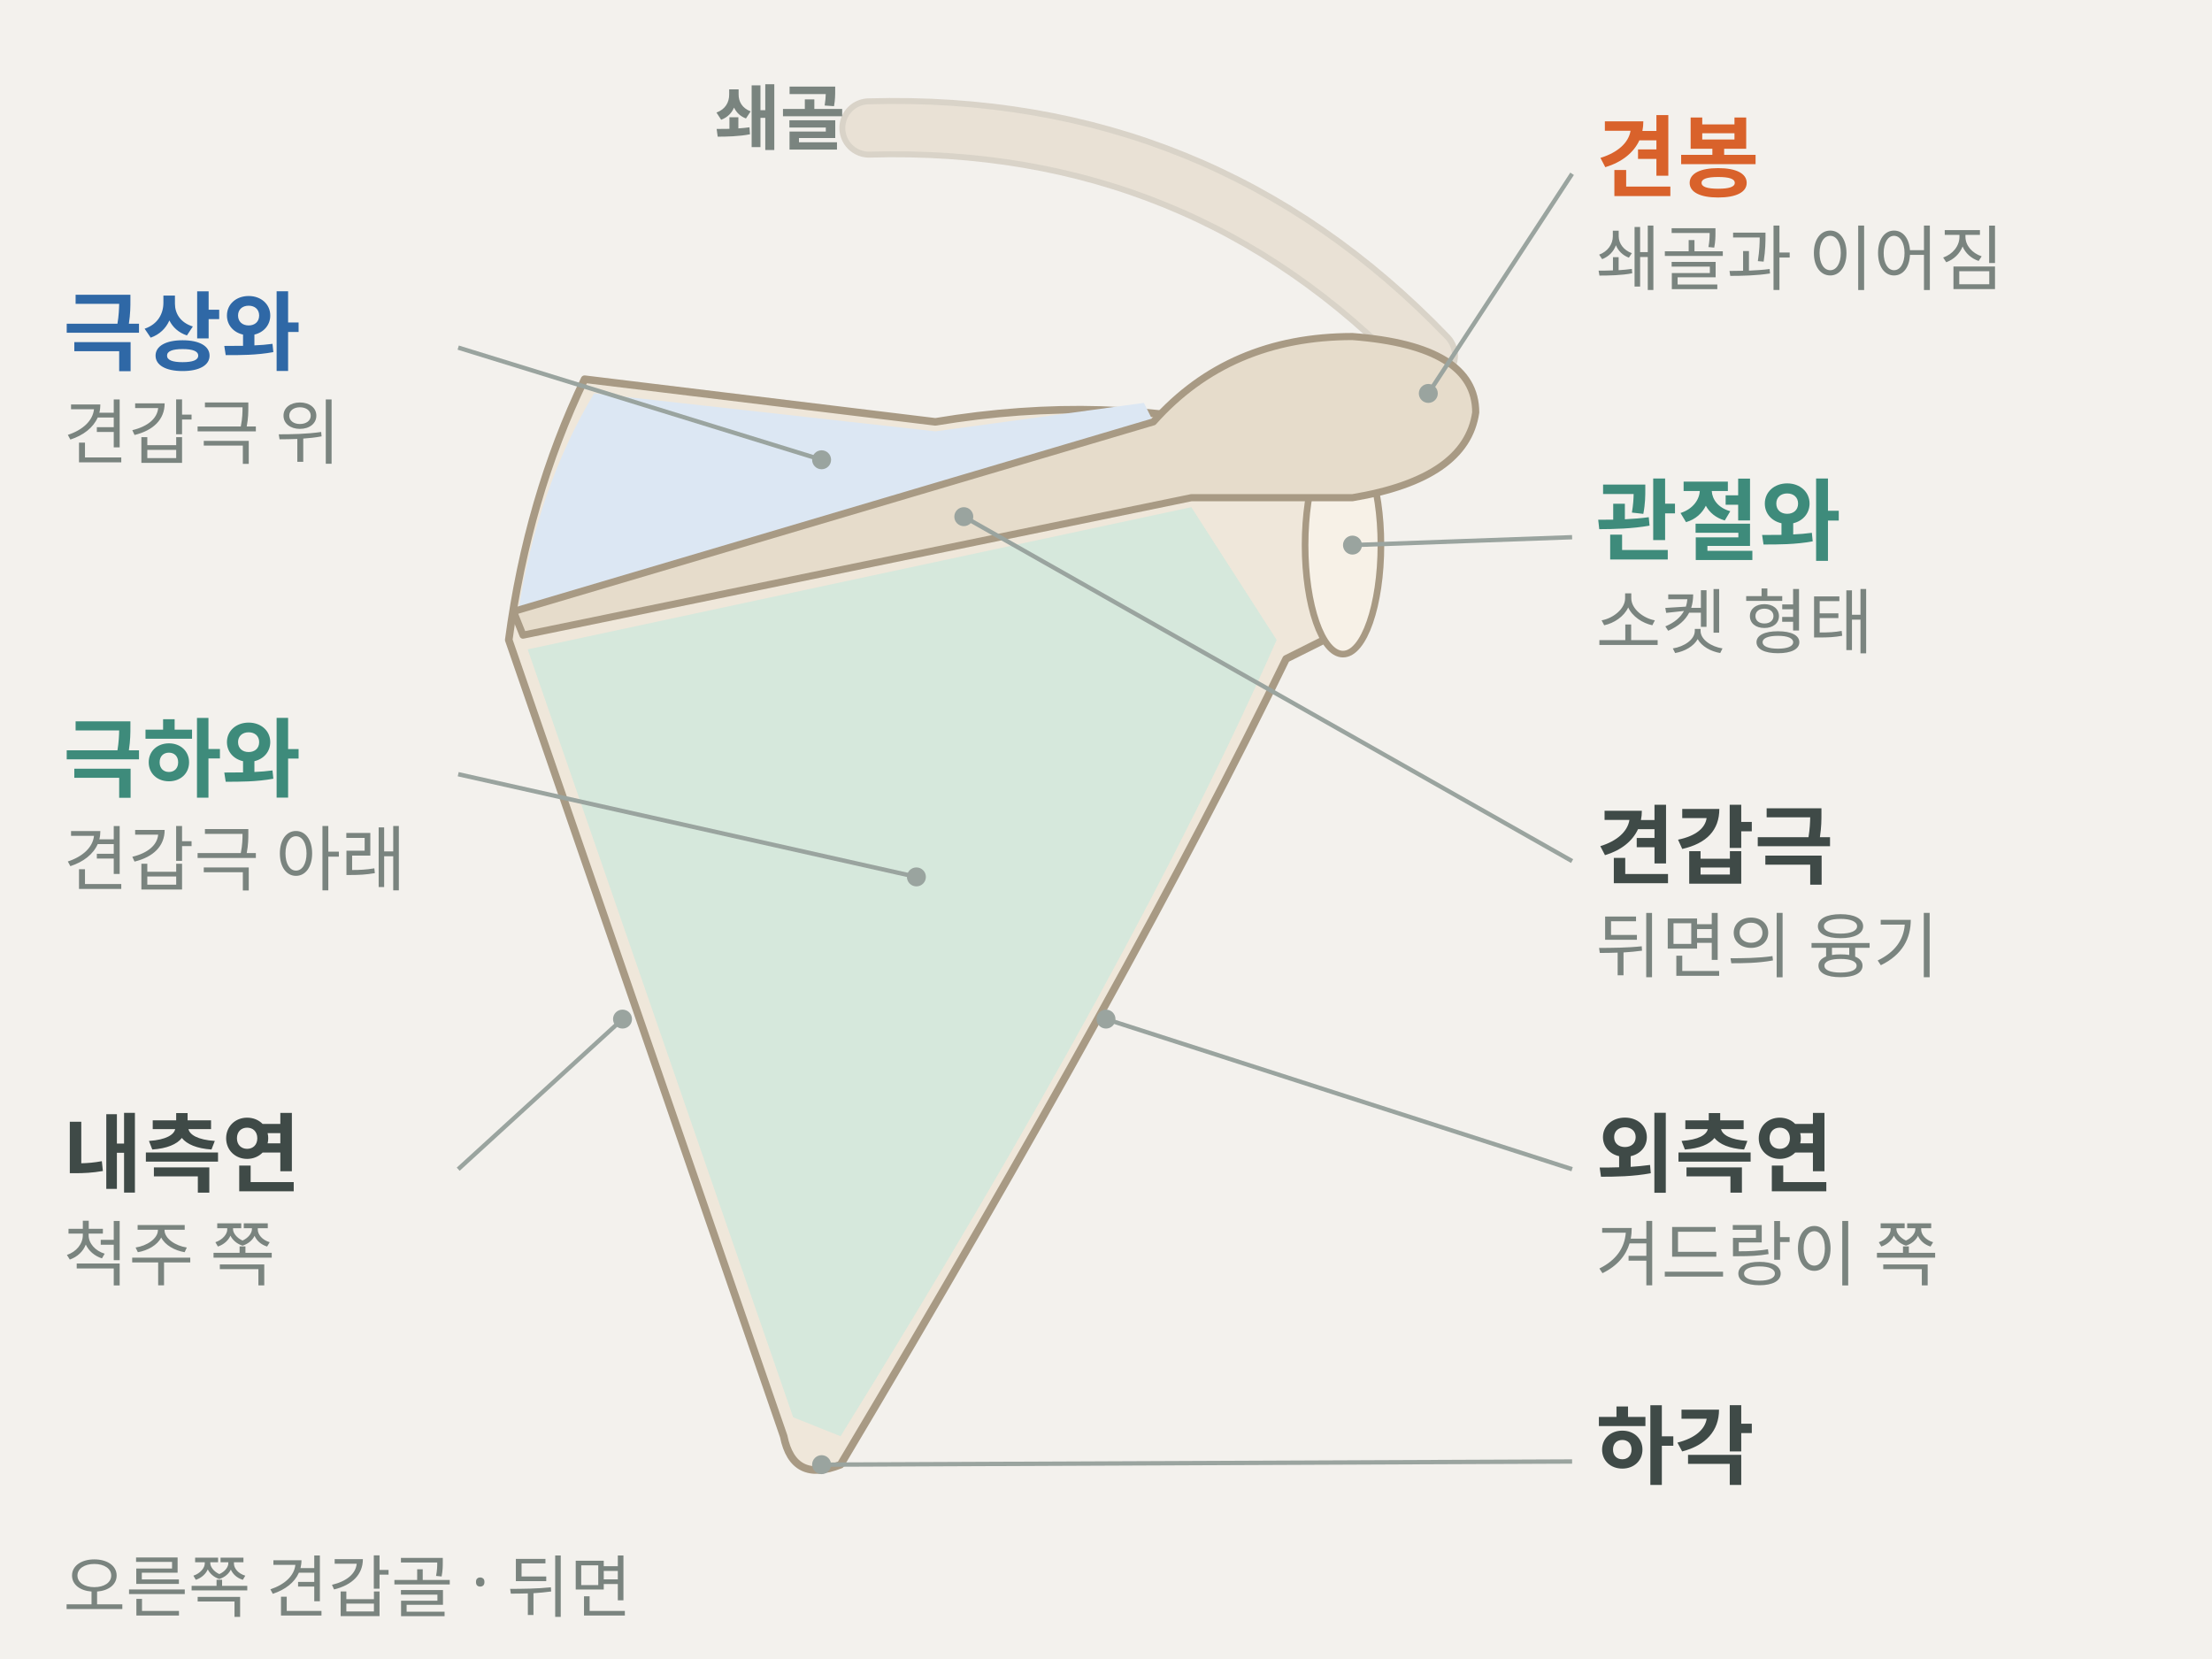
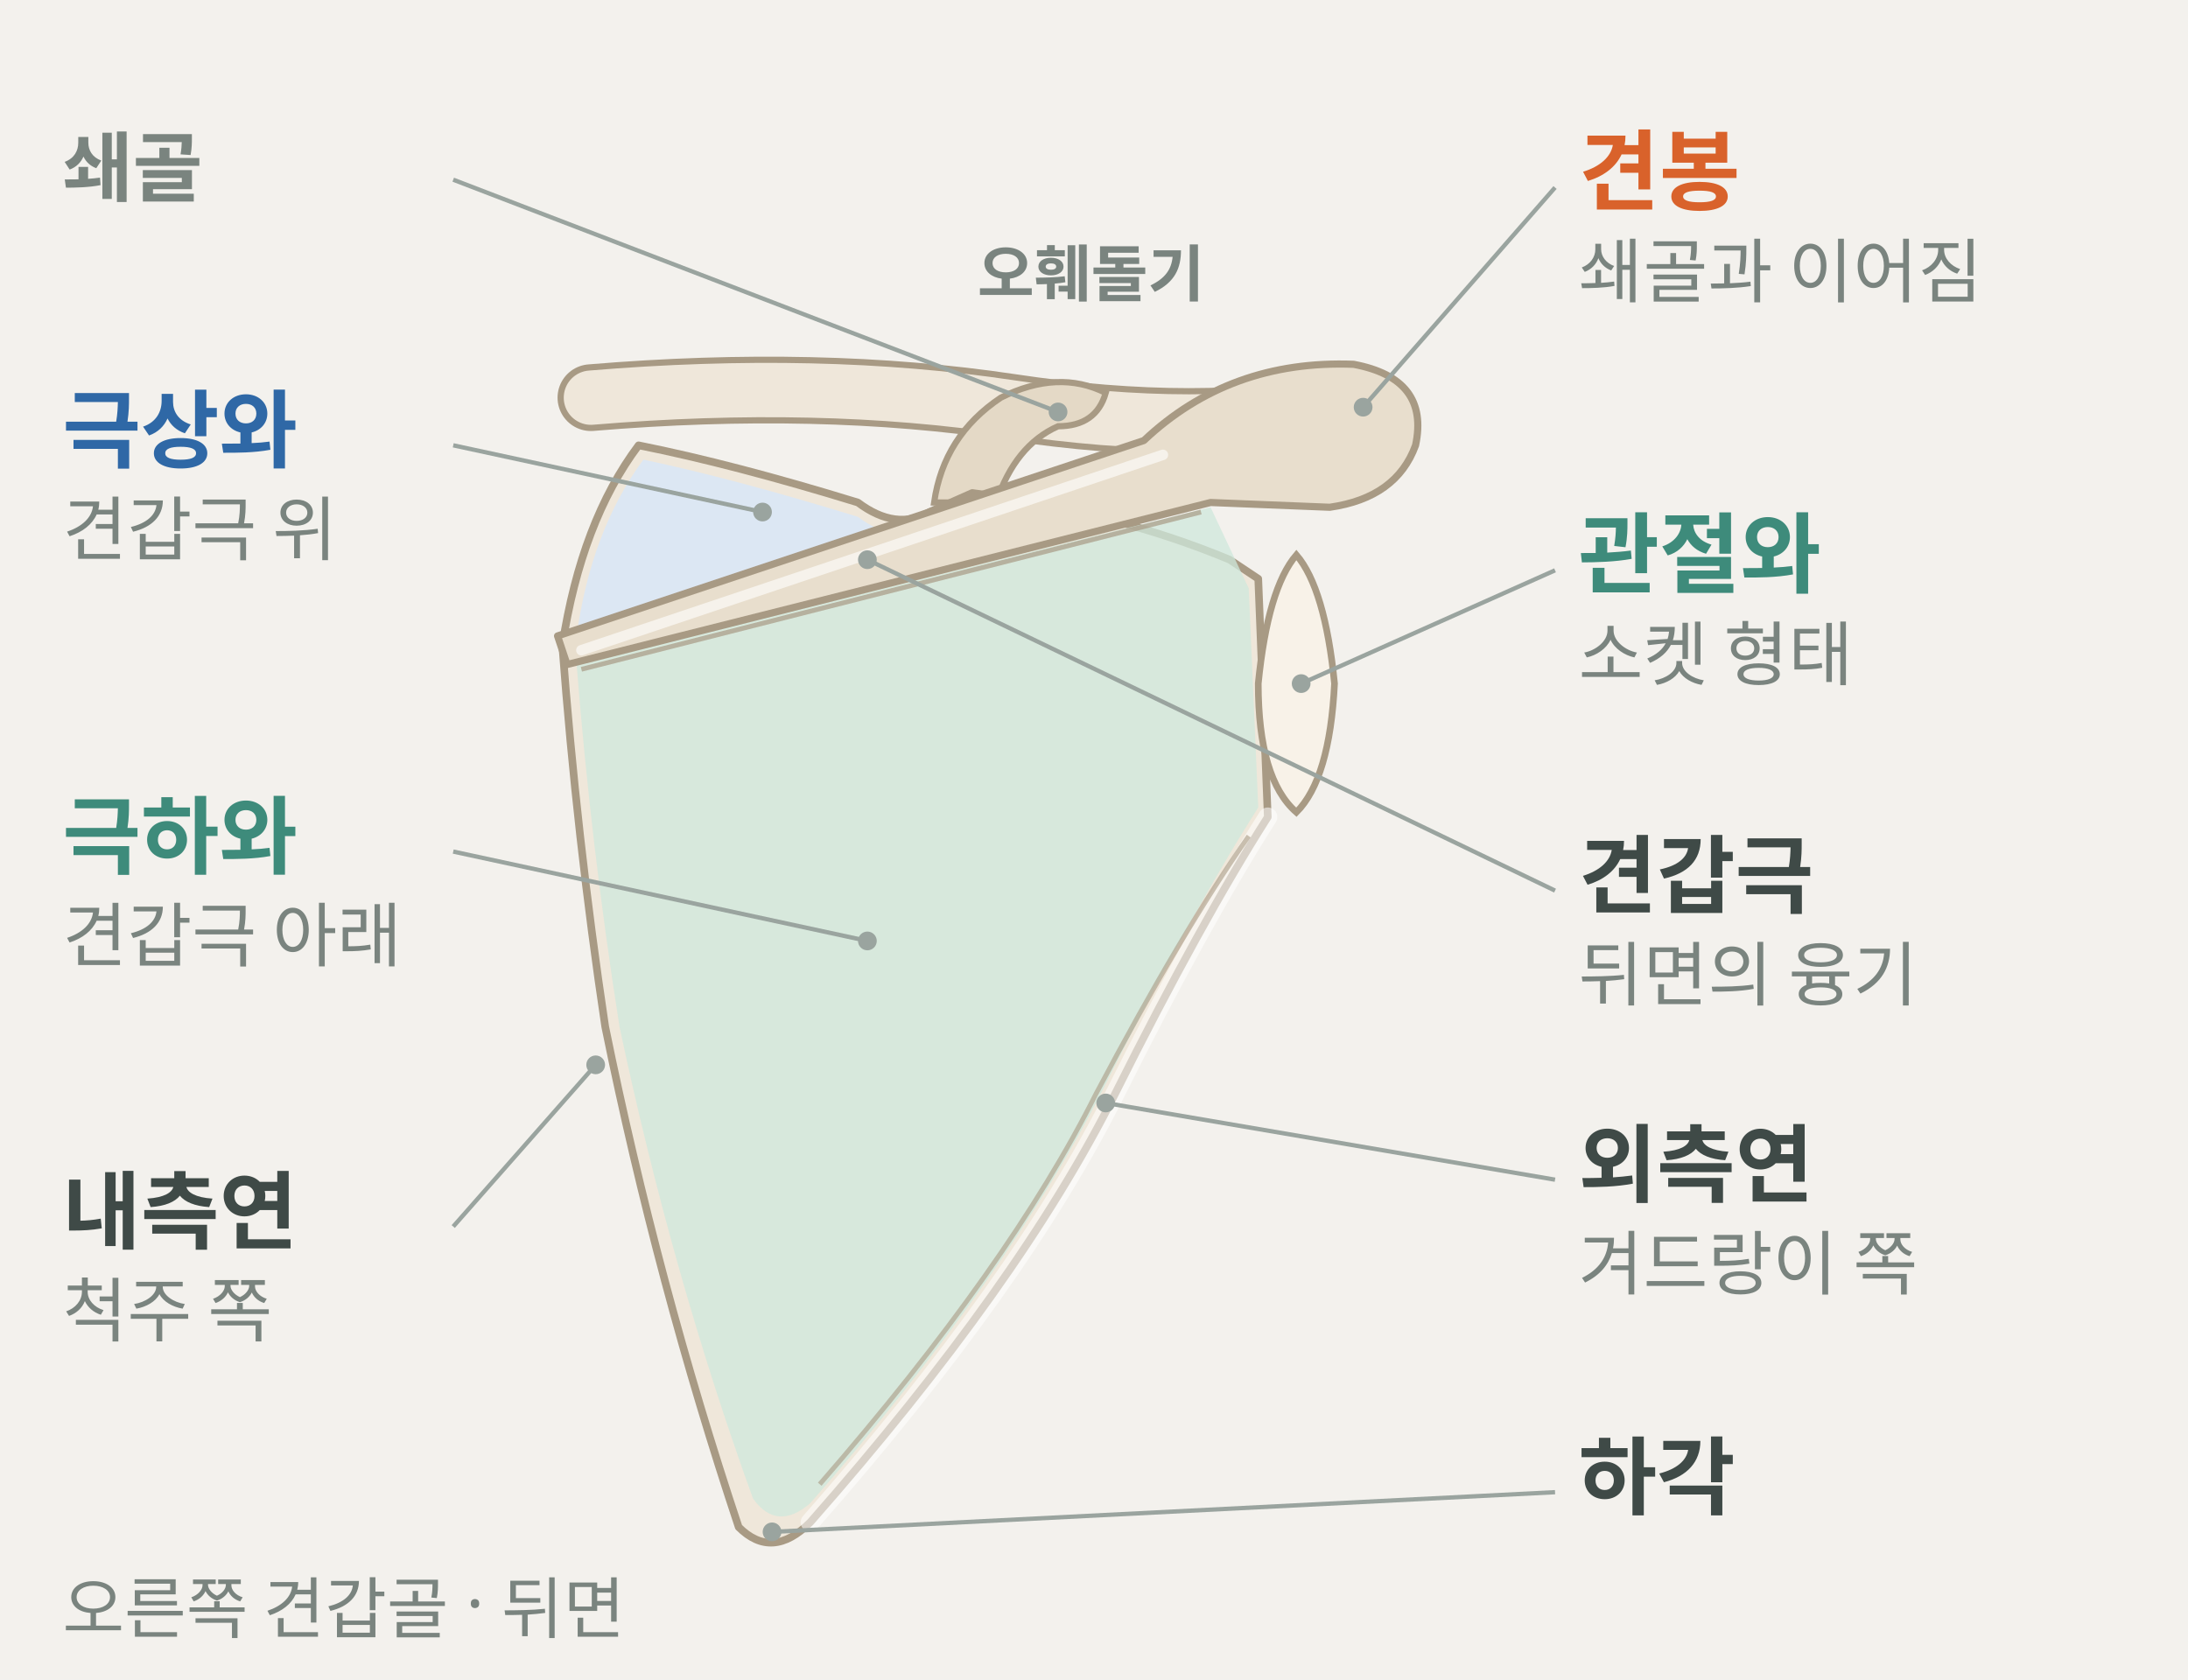
- <svg xmlns="http://www.w3.org/2000/svg" viewBox="0 0 560 420" width="1120" height="840" role="img" aria-label="오른쪽 견갑골 뒤면: 견봉, 관절와, 견갑극, 극상와, 극하와, 내측연, 외측연, 하각" font-family="Pretendard Variable, Pretendard, Apple SD Gothic Neo, Malgun Gothic, Noto Sans KR, sans-serif">
+ <svg xmlns="http://www.w3.org/2000/svg" viewBox="0 0 560 430" width="1120" height="860" role="img" aria-label="오른쪽 견갑골 뒤면: 견봉, 관절와, 견갑극, 극상와, 극하와, 내측연, 외측연, 하각" font-family="Pretendard Variable, Pretendard, Apple SD Gothic Neo, Malgun Gothic, Noto Sans KR, sans-serif">
  <defs>
    <marker id="ab" viewBox="0 0 10 10" refX="7" refY="5" markerWidth="4.5" markerHeight="4.5" orient="auto-start-reverse">
      <path d="M0 0 L10 5 L0 10 z" fill="#2F68A6" />
    </marker>
    <marker id="ao" viewBox="0 0 10 10" refX="7" refY="5" markerWidth="4.5" markerHeight="4.5" orient="auto-start-reverse">
      <path d="M0 0 L10 5 L0 10 z" fill="#D9622B" />
    </marker>
    <marker id="at" viewBox="0 0 10 10" refX="7" refY="5" markerWidth="4.5" markerHeight="4.5" orient="auto-start-reverse">
      <path d="M0 0 L10 5 L0 10 z" fill="#3E8B7B" />
    </marker>
  </defs>
-   <rect width="560" height="420" fill="#F3F1ED" />
-   <path d="M361.6 90.0 Q304.0 30.0 220.0 32.4" fill="none" stroke="#A89A84" stroke-width="15" stroke-linecap="round" opacity=".35" />
-   <path d="M361.6 90.0 Q304.0 30.0 220.0 32.4" fill="none" stroke="#EFE7DA" stroke-width="12" stroke-linecap="round" opacity=".7" />
-   <text x="214.0" y="36.4" font-size="18.0" font-weight="600" fill="#7A847F" text-anchor="end">쇄골</text>
-   <g transform="translate(232 210) scale(1.2)">
+   <rect width="560" height="430" fill="#F3F1ED" />
+   <g transform="translate(222 236) scale(1.22)">
    <g opacity="1.0">
-       <path d="M-70 -95 L4 -86 Q40 -92 72 -84 L84 -82 L86 -40 L78 -36 Q46 30 -16 134 Q-26 138 -28 128 L-86 -40 Q-82 -70 -70 -95 Z" fill="#EFE7DA" stroke="#A89A84" stroke-width="1.6" stroke-linejoin="round" />
-       <path d="M-68 -92 L4 -84 L48 -90 L50 -86 L-84 -46 Q-80 -72 -68 -92 Z" fill="#DCE7F3" />
-       <path d="M-82 -38 L58 -68 L76 -40 Q46 28 -16 128 L-26 124 Z" fill="#CFE8DC" opacity=".8" />
-       <ellipse cx="90" cy="-60" rx="8" ry="23" fill="#F7F1E7" stroke="#A89A84" stroke-width="1.4" />
-       <path d="M-85 -46 L50 -86 Q66 -104 92 -104 Q118 -102 118 -88 Q116 -74 92 -70 L58 -70 L-83 -41 Z" fill="#E6DCCB" stroke="#A89A84" stroke-width="1.5" stroke-linejoin="round" />
+       <path d="M100 -108 Q70 -102 30 -108 Q-10 -114 -58 -110" fill="none" stroke="#A89A84" stroke-width="14" stroke-linecap="round" />
+       <path d="M100 -108 Q70 -102 30 -108 Q-10 -114 -58 -110" fill="none" stroke="#EFE7DA" stroke-width="11.4" stroke-linecap="round" />
+       <path d="M14 -88 Q16 -102 28 -110 Q40 -116 50 -111 Q48 -104 40 -104 Q31 -100 27 -88 Z" fill="#E4D9C6" stroke="#A89A84" stroke-width="1.3" />
+       <path d="M-48 -100 Q-28 -96 -2 -88 Q6 -82 13 -86 L22 -90 Q52 -86 76 -76 L82 -72 L84 -22 Q70 0 52 36 Q32 76 -12 126 Q-20 134 -27 127 Q-44 76 -55 22 Q-61 -18 -64 -58 Q-60 -84 -48 -100 Z" fill="#EFE7DA" stroke="#A89A84" stroke-width="1.6" stroke-linejoin="round" />
+       <path d="M-47 -97 Q-28 -93 -2 -85 Q6 -79 13 -83 L22 -87 Q44 -84 58 -98 L-61 -60 Q-58 -82 -47 -97 Z" fill="#DCE7F3" />
+       <path d="M-61 -54 L72 -87 L80 -70 L82 -24 Q68 -2 50 34 Q30 74 -12 122 Q-19 128 -24 121 Q-41 74 -52 22 Q-58 -16 -61 -54 Z" fill="#CFE8DC" opacity=".75" />
+       <path d="M84 -22 Q70 0 52 36 Q32 76 -12 126" fill="none" stroke="#fff" stroke-width="4" opacity=".55" stroke-linecap="round" />
+       <path d="M80 -18 Q66 2 48 36 Q30 72 -10 118" fill="none" stroke="#A89A84" stroke-width="1" opacity=".6" />
+       <path d="M90 -77 Q96 -70 98 -50 Q97 -30 90 -23 Q82 -30 82 -50 Q84 -70 90 -77 Z" fill="#F8F2E8" stroke="#A89A84" stroke-width="1.4" />
+       <path d="M-65 -60 L58 -101 Q76 -118 102 -117 Q118 -114 115 -100 Q111 -89 97 -87 L72 -88 L-63 -54 Z" fill="#E8DECD" stroke="#A89A84" stroke-width="1.5" stroke-linejoin="round" />
+       <path d="M-60 -57 L62 -98" stroke="#fff" stroke-width="2.2" opacity=".6" stroke-linecap="round" />
+       <path d="M-60 -53 L70 -86" stroke="#A89A84" stroke-width="1" opacity=".7" />
    </g>
  </g>
-   <line x1="398" y1="44" x2="361.6" y2="99.6" stroke="#9AA49F" stroke-width="1.1" />
-   <circle cx="361.6" cy="99.6" r="2.4" fill="#9AA49F" />
-   <text x="404" y="48.0" font-size="22.5" font-weight="700" fill="#D9622B" text-anchor="start">견봉</text>
-   <text x="404" y="72.0" font-size="18.0" font-weight="500" fill="#7A847F" text-anchor="start">쇄골과 이어짐</text>
-   <line x1="398" y1="136" x2="342.4" y2="138.0" stroke="#9AA49F" stroke-width="1.1" />
-   <circle cx="342.4" cy="138.0" r="2.4" fill="#9AA49F" />
-   <text x="404" y="140.0" font-size="22.5" font-weight="700" fill="#3E8B7B" text-anchor="start">관절와</text>
-   <text x="404" y="164.0" font-size="18.0" font-weight="500" fill="#7A847F" text-anchor="start">소켓 형태</text>
-   <line x1="398" y1="218" x2="244.0" y2="130.8" stroke="#9AA49F" stroke-width="1.1" />
-   <circle cx="244.0" cy="130.8" r="2.4" fill="#9AA49F" />
-   <text x="404" y="222.0" font-size="21.8" font-weight="700" fill="#3F4A47" text-anchor="start">견갑극</text>
-   <text x="404" y="246.0" font-size="18.0" font-weight="500" fill="#7A847F" text-anchor="start">뒤면의 융기</text>
-   <line x1="398" y1="296" x2="280.0" y2="258.0" stroke="#9AA49F" stroke-width="1.1" />
-   <circle cx="280.0" cy="258.0" r="2.4" fill="#9AA49F" />
-   <text x="404" y="300.0" font-size="21.8" font-weight="700" fill="#3F4A47" text-anchor="start">외측연</text>
-   <text x="404" y="324.0" font-size="18.0" font-weight="500" fill="#7A847F" text-anchor="start">겨드랑이 쪽</text>
-   <line x1="398" y1="370" x2="208.0" y2="370.8" stroke="#9AA49F" stroke-width="1.1" />
-   <circle cx="208.0" cy="370.8" r="2.4" fill="#9AA49F" />
-   <text x="404" y="374.0" font-size="21.8" font-weight="700" fill="#3F4A47" text-anchor="start">하각</text>
-   <line x1="116" y1="88" x2="208.0" y2="116.4" stroke="#9AA49F" stroke-width="1.1" />
-   <circle cx="208.0" cy="116.4" r="2.4" fill="#9AA49F" />
-   <text x="16" y="92.0" font-size="21.8" font-weight="700" fill="#2F68A6" text-anchor="start">극상와</text>
-   <text x="16" y="116.0" font-size="18.0" font-weight="500" fill="#7A847F" text-anchor="start">견갑극 위</text>
-   <line x1="116" y1="196" x2="232.0" y2="222.0" stroke="#9AA49F" stroke-width="1.1" />
-   <circle cx="232.0" cy="222.0" r="2.4" fill="#9AA49F" />
-   <text x="16" y="200.0" font-size="21.8" font-weight="700" fill="#3E8B7B" text-anchor="start">극하와</text>
-   <text x="16" y="224.0" font-size="18.0" font-weight="500" fill="#7A847F" text-anchor="start">견갑극 아래</text>
-   <line x1="116" y1="296" x2="157.6" y2="258.0" stroke="#9AA49F" stroke-width="1.1" />
-   <circle cx="157.6" cy="258.0" r="2.4" fill="#9AA49F" />
-   <text x="16" y="300.0" font-size="21.8" font-weight="700" fill="#3F4A47" text-anchor="start">내측연</text>
-   <text x="16" y="324.0" font-size="18.0" font-weight="500" fill="#7A847F" text-anchor="start">척주 쪽</text>
-   <text x="16" y="408" font-size="17.2" font-weight="500" fill="#7A847F" text-anchor="start">오른쪽 견갑골 · 뒤면</text>
+   <line x1="398" y1="48" x2="348.88" y2="104.24" stroke="#9AA49F" stroke-width="1.1" />
+   <circle cx="348.88" cy="104.24" r="2.4" fill="#9AA49F" />
+   <text x="404" y="52.0" font-size="22.5" font-weight="700" fill="#D9622B" text-anchor="start">견봉</text>
+   <text x="404" y="76.0" font-size="18.0" font-weight="500" fill="#7A847F" text-anchor="start">쇄골과 이어짐</text>
+   <line x1="398" y1="146" x2="333.02" y2="175.0" stroke="#9AA49F" stroke-width="1.1" />
+   <circle cx="333.02" cy="175.0" r="2.4" fill="#9AA49F" />
+   <text x="404" y="150.0" font-size="22.5" font-weight="700" fill="#3E8B7B" text-anchor="start">관절와</text>
+   <text x="404" y="174.0" font-size="18.0" font-weight="500" fill="#7A847F" text-anchor="start">소켓 형태</text>
+   <line x1="398" y1="228" x2="222.0" y2="143.28" stroke="#9AA49F" stroke-width="1.1" />
+   <circle cx="222.0" cy="143.28" r="2.4" fill="#9AA49F" />
+   <text x="404" y="232.0" font-size="21.8" font-weight="700" fill="#3F4A47" text-anchor="start">견갑극</text>
+   <text x="404" y="256.0" font-size="18.0" font-weight="500" fill="#7A847F" text-anchor="start">뒤면의 융기</text>
+   <line x1="398" y1="302" x2="283.0" y2="282.36" stroke="#9AA49F" stroke-width="1.1" />
+   <circle cx="283.0" cy="282.36" r="2.4" fill="#9AA49F" />
+   <text x="404" y="306.0" font-size="21.8" font-weight="700" fill="#3F4A47" text-anchor="start">외측연</text>
+   <text x="404" y="330.0" font-size="18.0" font-weight="500" fill="#7A847F" text-anchor="start">겨드랑이 쪽</text>
+   <line x1="398" y1="382" x2="197.6" y2="392.16" stroke="#9AA49F" stroke-width="1.1" />
+   <circle cx="197.6" cy="392.16" r="2.4" fill="#9AA49F" />
+   <text x="404" y="386.0" font-size="21.8" font-weight="700" fill="#3F4A47" text-anchor="start">하각</text>
+   <line x1="116" y1="46" x2="270.8" y2="105.46" stroke="#9AA49F" stroke-width="1.1" />
+   <circle cx="270.8" cy="105.46" r="2.4" fill="#9AA49F" />
+   <text x="16" y="50.0" font-size="19.5" font-weight="600" fill="#7A847F" text-anchor="start">쇄골</text>
+   <line x1="116" y1="114" x2="195.16" y2="131.08" stroke="#9AA49F" stroke-width="1.1" />
+   <circle cx="195.16" cy="131.08" r="2.4" fill="#9AA49F" />
+   <text x="16" y="118.0" font-size="21.8" font-weight="700" fill="#2F68A6" text-anchor="start">극상와</text>
+   <text x="16" y="142.0" font-size="18.0" font-weight="500" fill="#7A847F" text-anchor="start">견갑극 위</text>
+   <line x1="116" y1="218" x2="222.0" y2="240.88" stroke="#9AA49F" stroke-width="1.1" />
+   <circle cx="222.0" cy="240.88" r="2.4" fill="#9AA49F" />
+   <text x="16" y="222.0" font-size="21.8" font-weight="700" fill="#3E8B7B" text-anchor="start">극하와</text>
+   <text x="16" y="246.0" font-size="18.0" font-weight="500" fill="#7A847F" text-anchor="start">견갑극 아래</text>
+   <line x1="116" y1="314" x2="152.46" y2="272.6" stroke="#9AA49F" stroke-width="1.1" />
+   <circle cx="152.46" cy="272.6" r="2.4" fill="#9AA49F" />
+   <text x="16" y="318.0" font-size="21.8" font-weight="700" fill="#3F4A47" text-anchor="start">내측연</text>
+   <text x="16" y="342.0" font-size="18.0" font-weight="500" fill="#7A847F" text-anchor="start">척주 쪽</text>
+   <text x="279.24" y="75.8" font-size="15.8" font-weight="600" fill="#7A847F" text-anchor="middle">오훼돌기</text>
+   <text x="16" y="418" font-size="17.2" font-weight="500" fill="#7A847F" text-anchor="start">오른쪽 견갑골 · 뒤면</text>
</svg>
